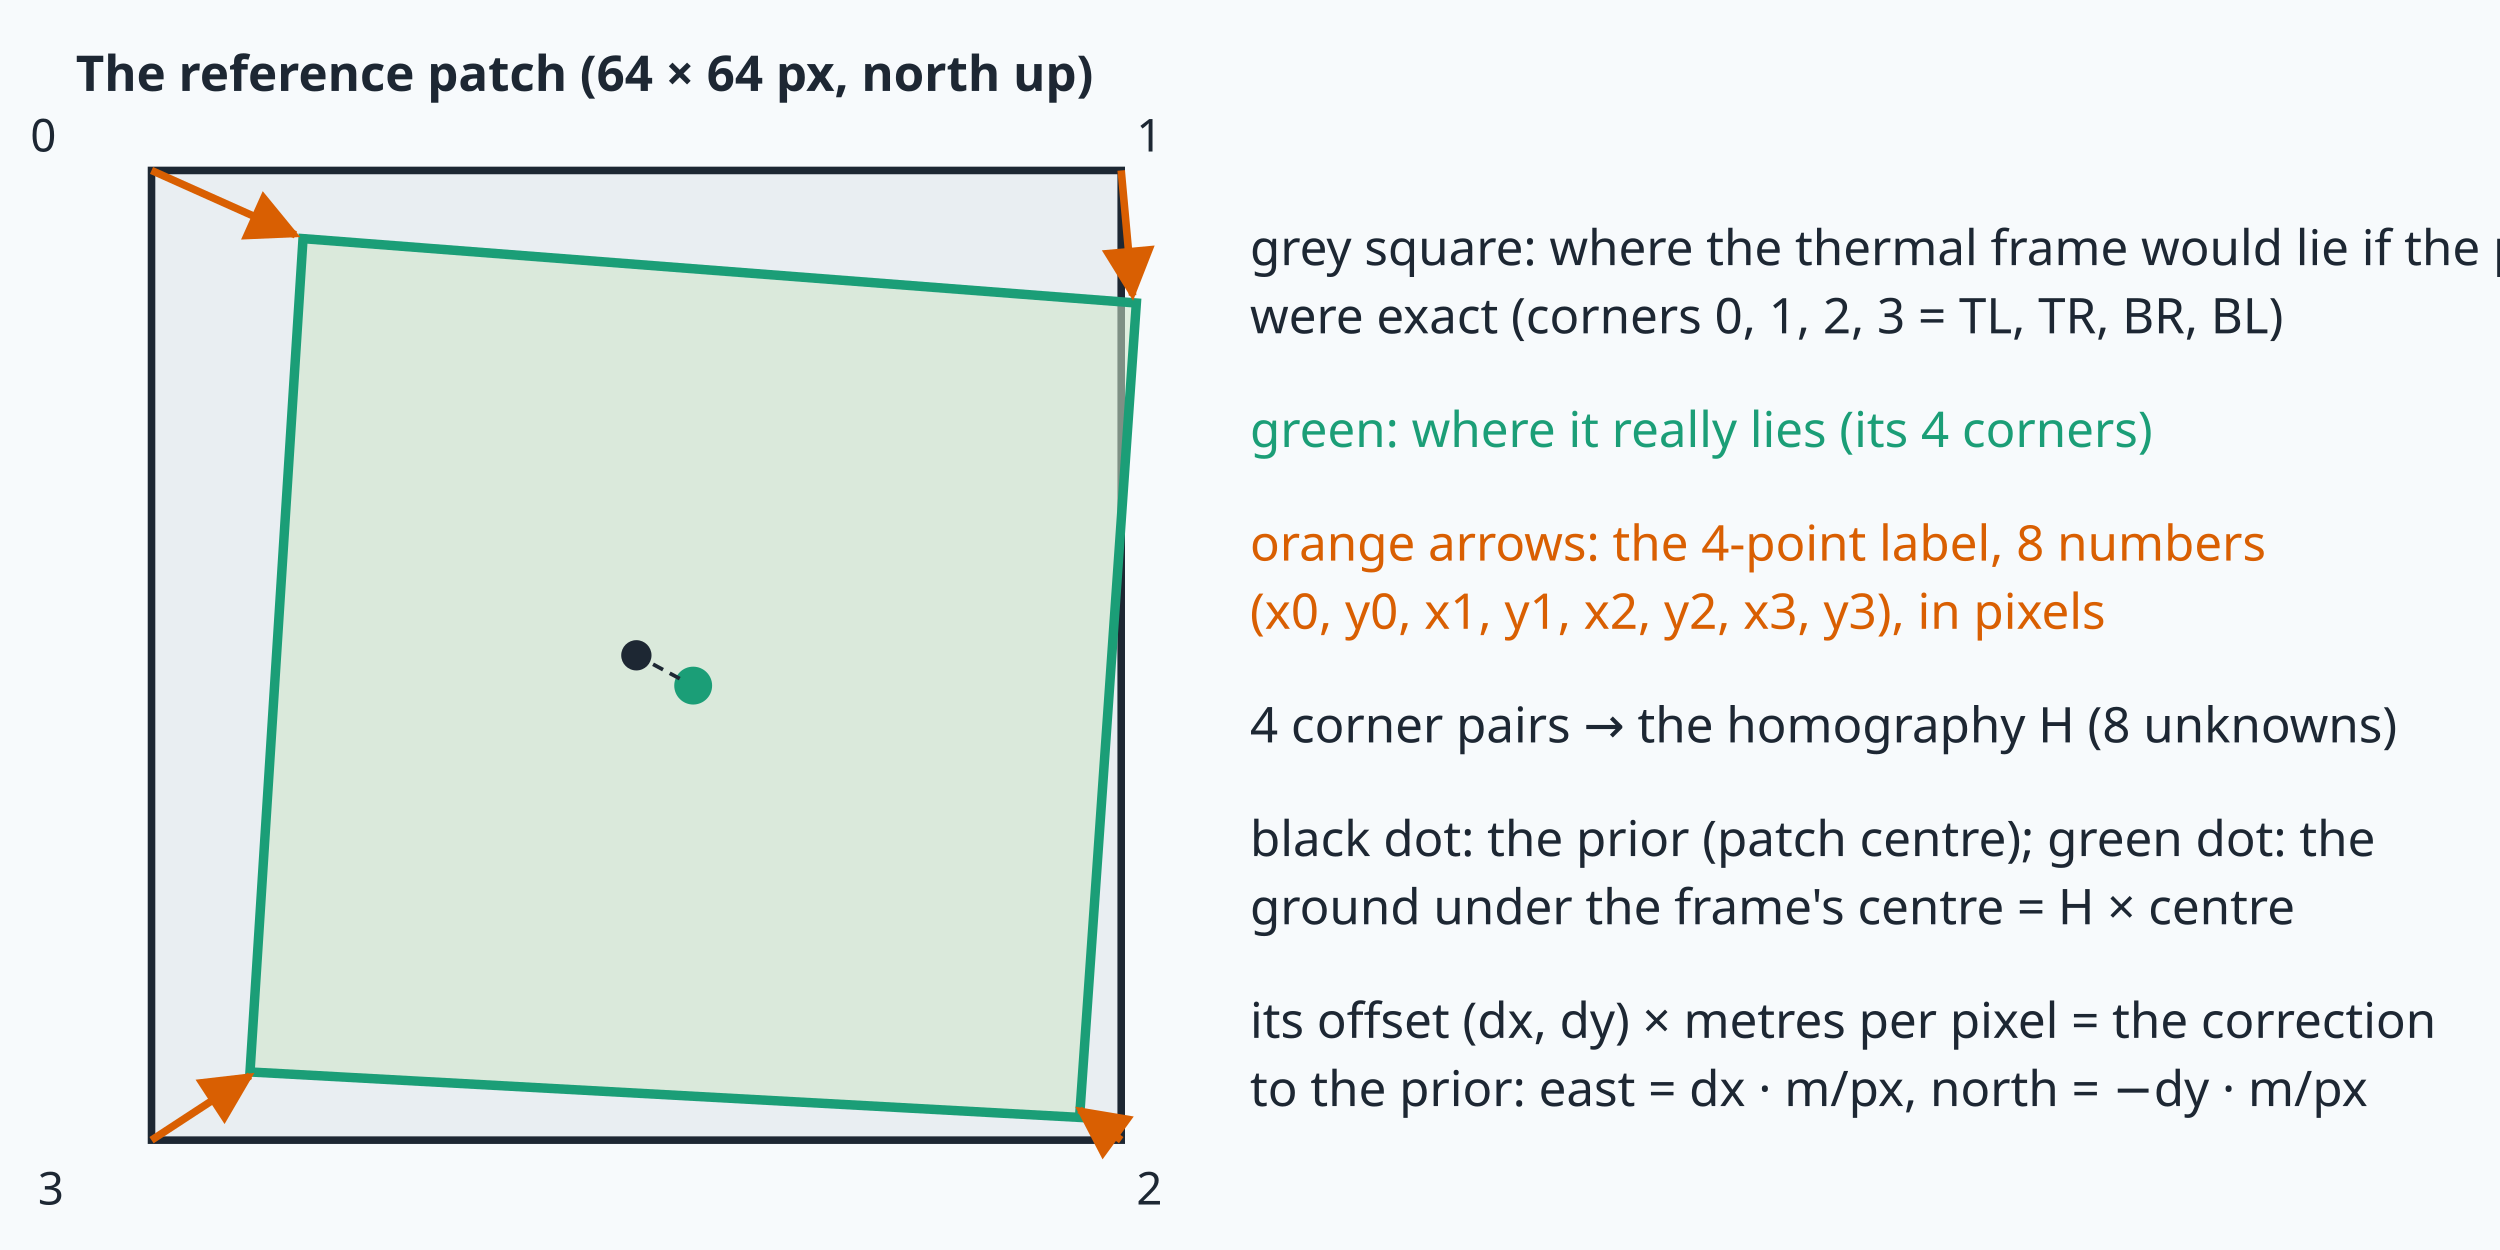
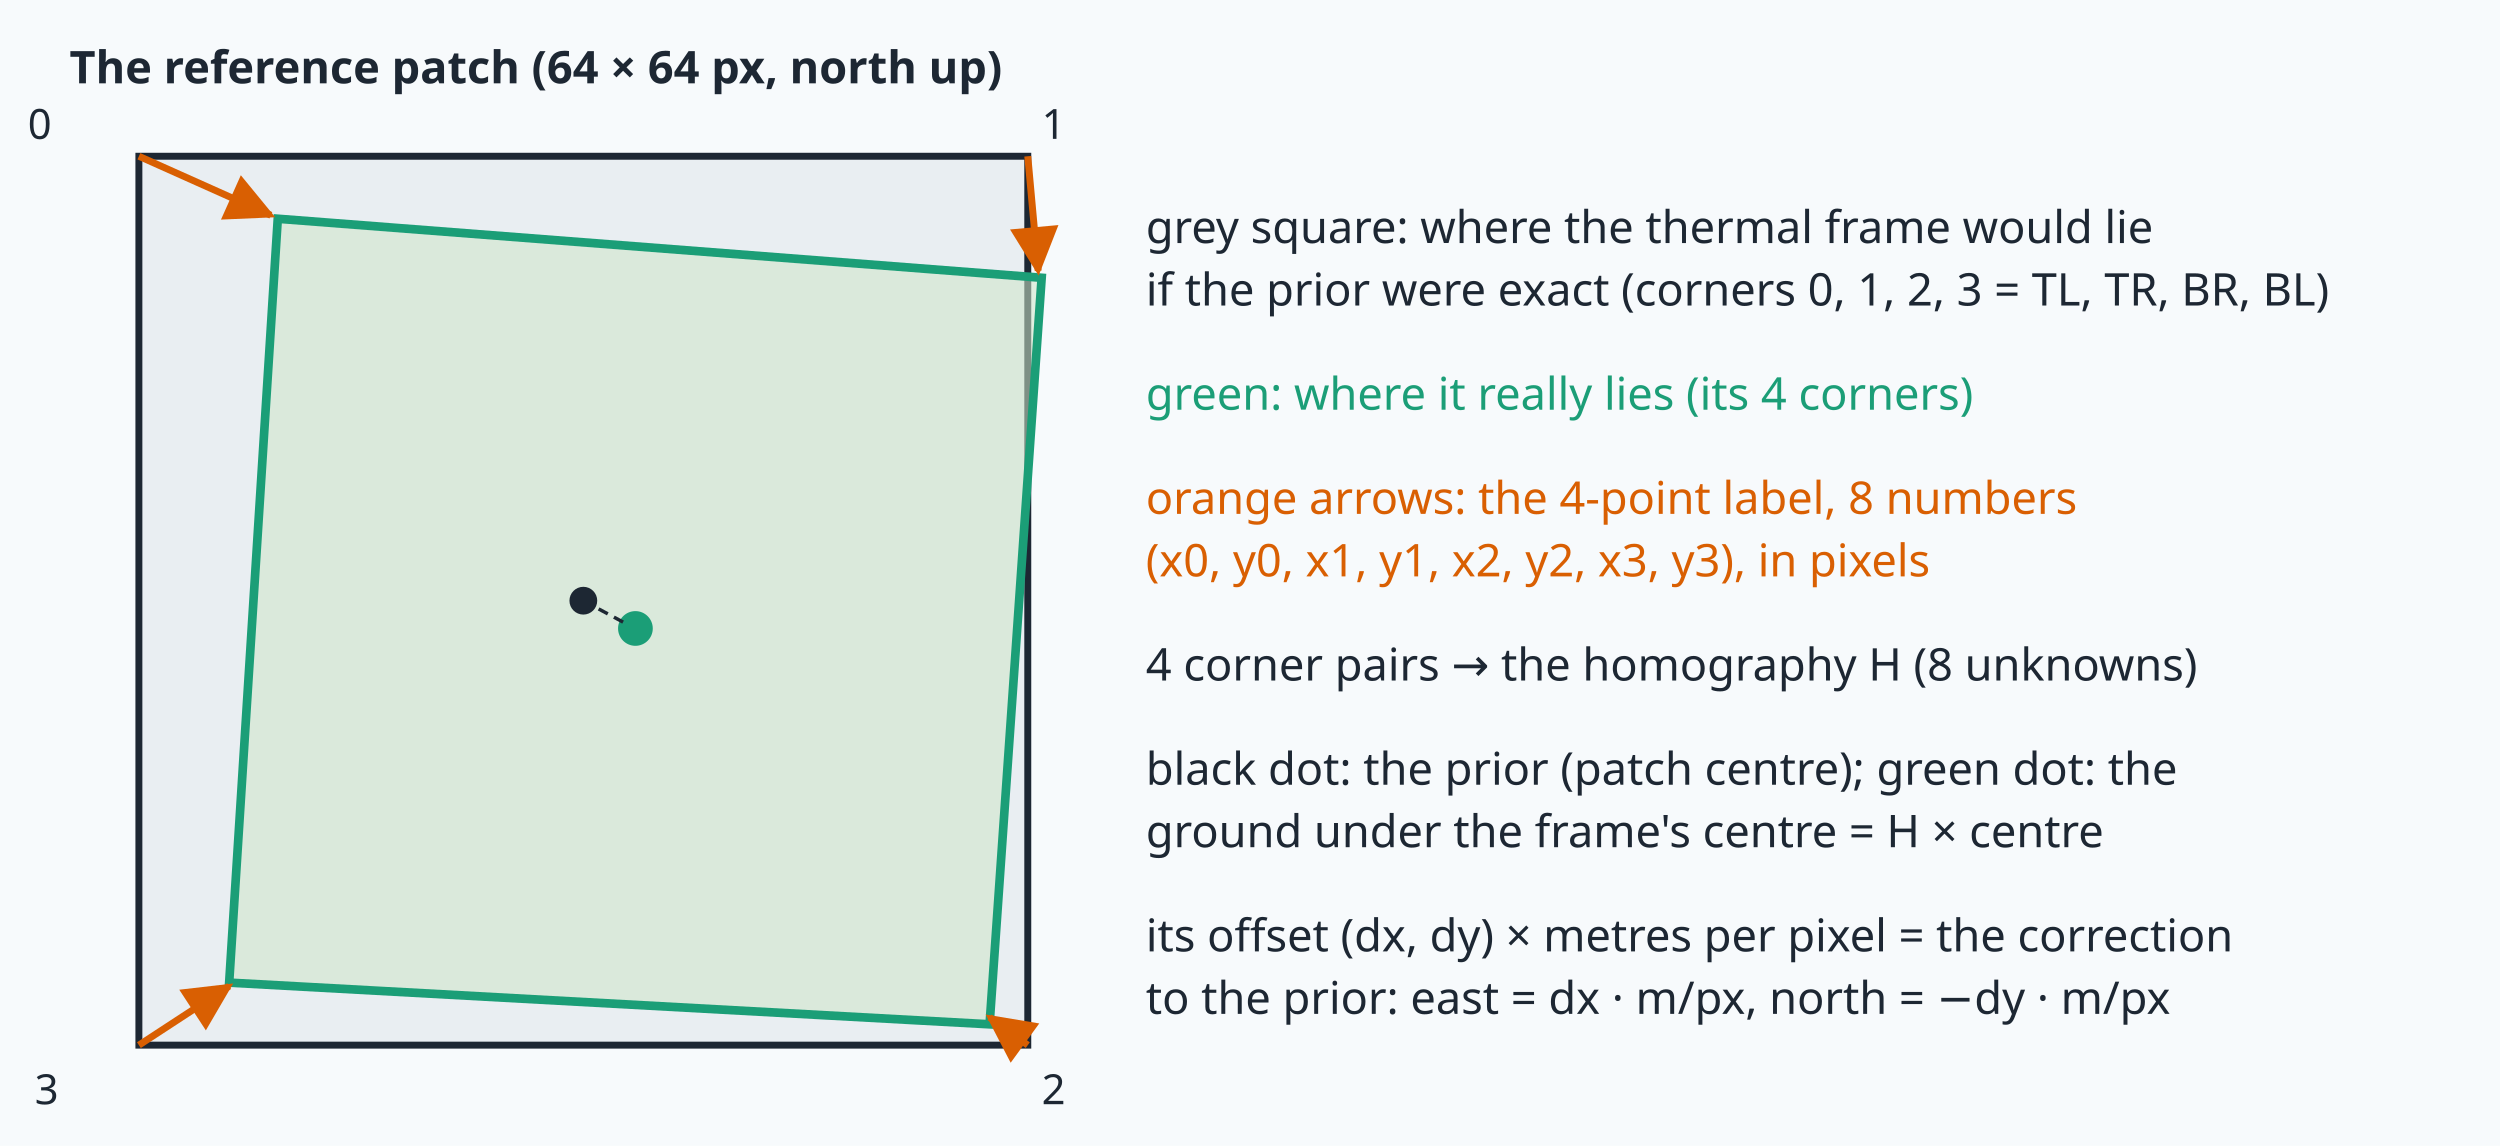
- <svg xmlns="http://www.w3.org/2000/svg" viewBox="0 0 660 330" font-family="sans-serif" font-size="13">
-   <rect width="660" height="330" fill="#f7fafc" />
+ <svg xmlns="http://www.w3.org/2000/svg" viewBox="0 0 720 330" font-family="sans-serif" font-size="13">
+   <rect width="720" height="330" fill="#f7fafc" />
  <defs>
    <marker id="ar" viewBox="0 0 10 10" refX="9" refY="5" markerWidth="7" markerHeight="7" orient="auto-start-reverse">
      <path d="M0,0 L10,5 L0,10 z" fill="#d95f02" />
    </marker>
  </defs>
  <text x="20" y="24" font-weight="bold" fill="#1d2733">The reference patch (64 × 64 px, north up)</text>
  <rect x="40" y="45" width="256" height="256" fill="#e9eef2" stroke="#1d2733" stroke-width="2" />
  <polygon points="80,63 300,80 285,295 66,283" fill="#cde6c8" fill-opacity="0.55" stroke="#1b9e77" stroke-width="2.5" />
  <g stroke="#d95f02" stroke-width="2" marker-end="url(#ar)">
    <line x1="40" y1="45" x2="78" y2="62" />
    <line x1="296" y1="45" x2="299" y2="78" />
    <line x1="296" y1="301" x2="285" y2="293" />
    <line x1="40" y1="301" x2="66" y2="284" />
  </g>
  <g fill="#1d2733" font-size="12">
    <text x="8" y="40">0</text>
    <text x="300" y="40">1</text>
    <text x="300" y="318">2</text>
    <text x="10" y="318">3</text>
  </g>
  <circle cx="168" cy="173" r="4" fill="#1d2733" />
  <circle cx="183" cy="181" r="5" fill="#1b9e77" />
  <line x1="168" y1="173" x2="181" y2="180" stroke="#1d2733" stroke-dasharray="3 2" />
-   <text x="330" y="70" fill="#1d2733">grey square: where the thermal frame would lie if the prior</text>
-   <text x="330" y="88" fill="#1d2733">were exact (corners 0, 1, 2, 3 = TL, TR, BR, BL)</text>
+   <text x="330" y="70" fill="#1d2733">grey square: where the thermal frame would lie</text>
+   <text x="330" y="88" fill="#1d2733">if the prior were exact (corners 0, 1, 2, 3 = TL, TR, BR, BL)</text>
  <text x="330" y="118" fill="#1b9e77">green: where it really lies (its 4 corners)</text>
  <text x="330" y="148" fill="#d95f02">orange arrows: the 4-point label, 8 numbers</text>
  <text x="330" y="166" fill="#d95f02">(x0, y0, x1, y1, x2, y2, x3, y3), in pixels</text>
  <text x="330" y="196" fill="#1d2733">4 corner pairs → the homography H (8 unknowns)</text>
  <text x="330" y="226" fill="#1d2733">black dot: the prior (patch centre); green dot: the</text>
  <text x="330" y="244" fill="#1d2733">ground under the frame's centre = H × centre</text>
  <text x="330" y="274" fill="#1d2733">its offset (dx, dy) × metres per pixel = the correction</text>
  <text x="330" y="292" fill="#1d2733">to the prior: east = dx · m/px, north = −dy · m/px</text>
</svg>
